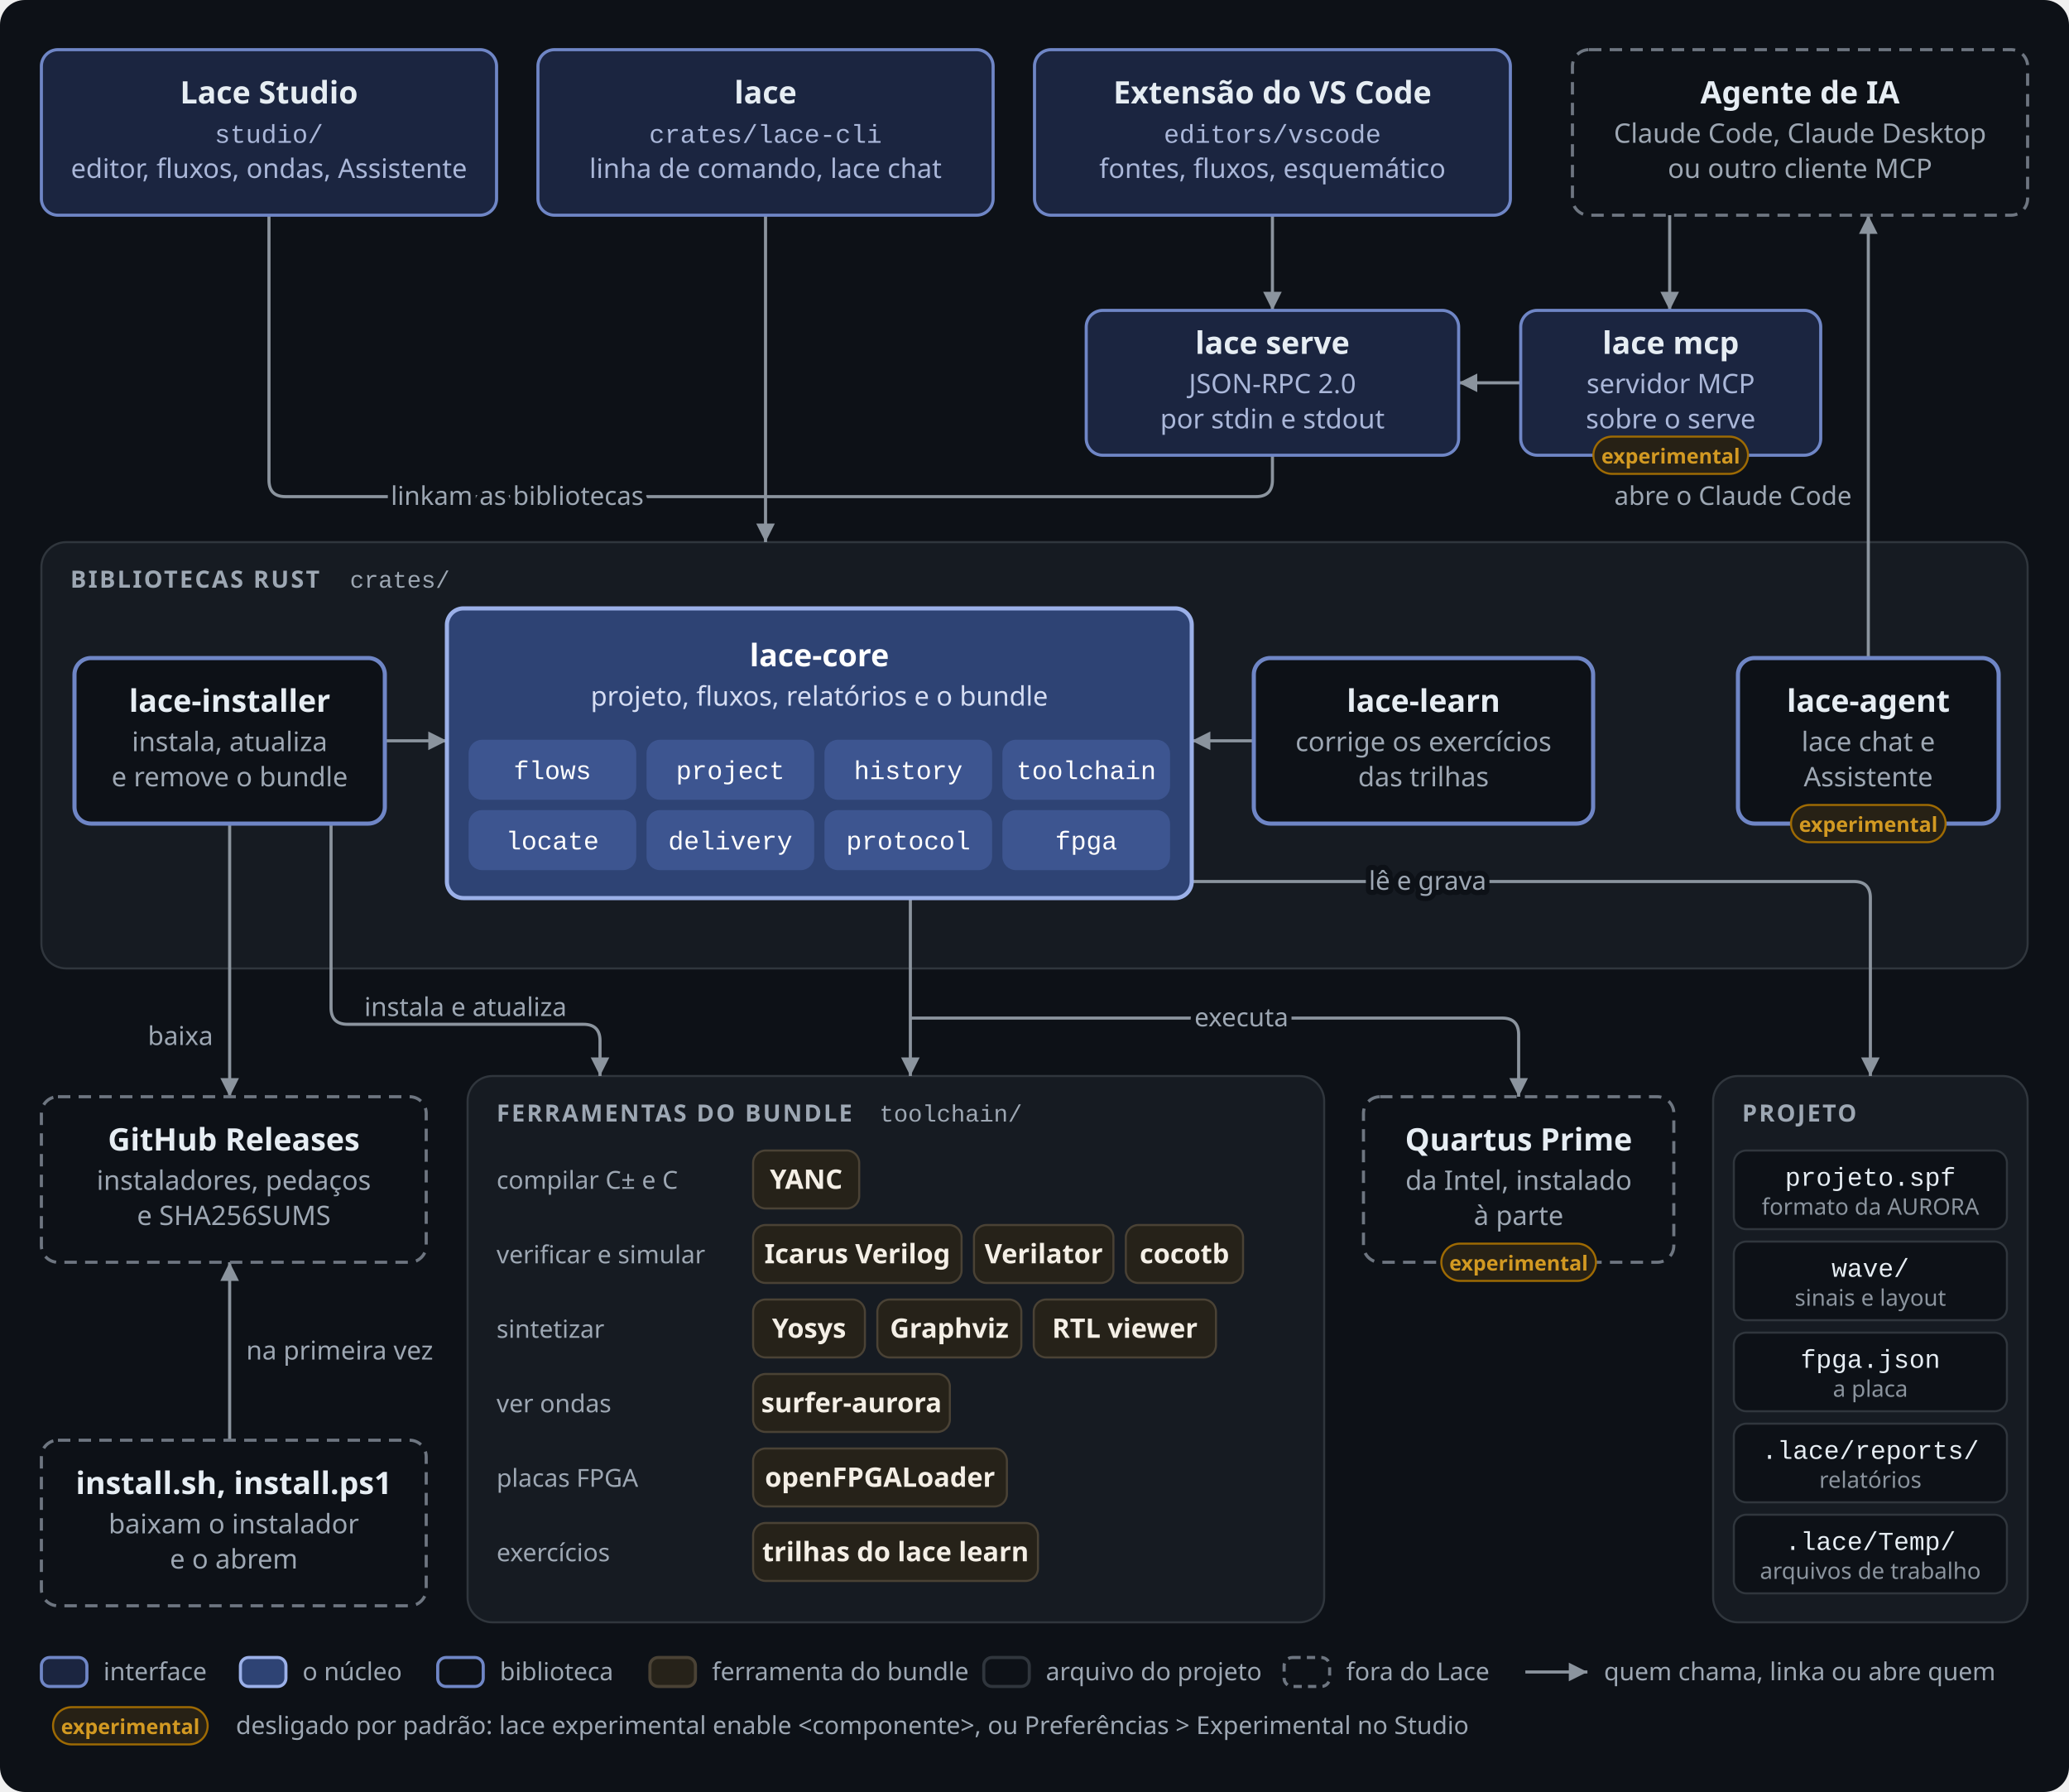
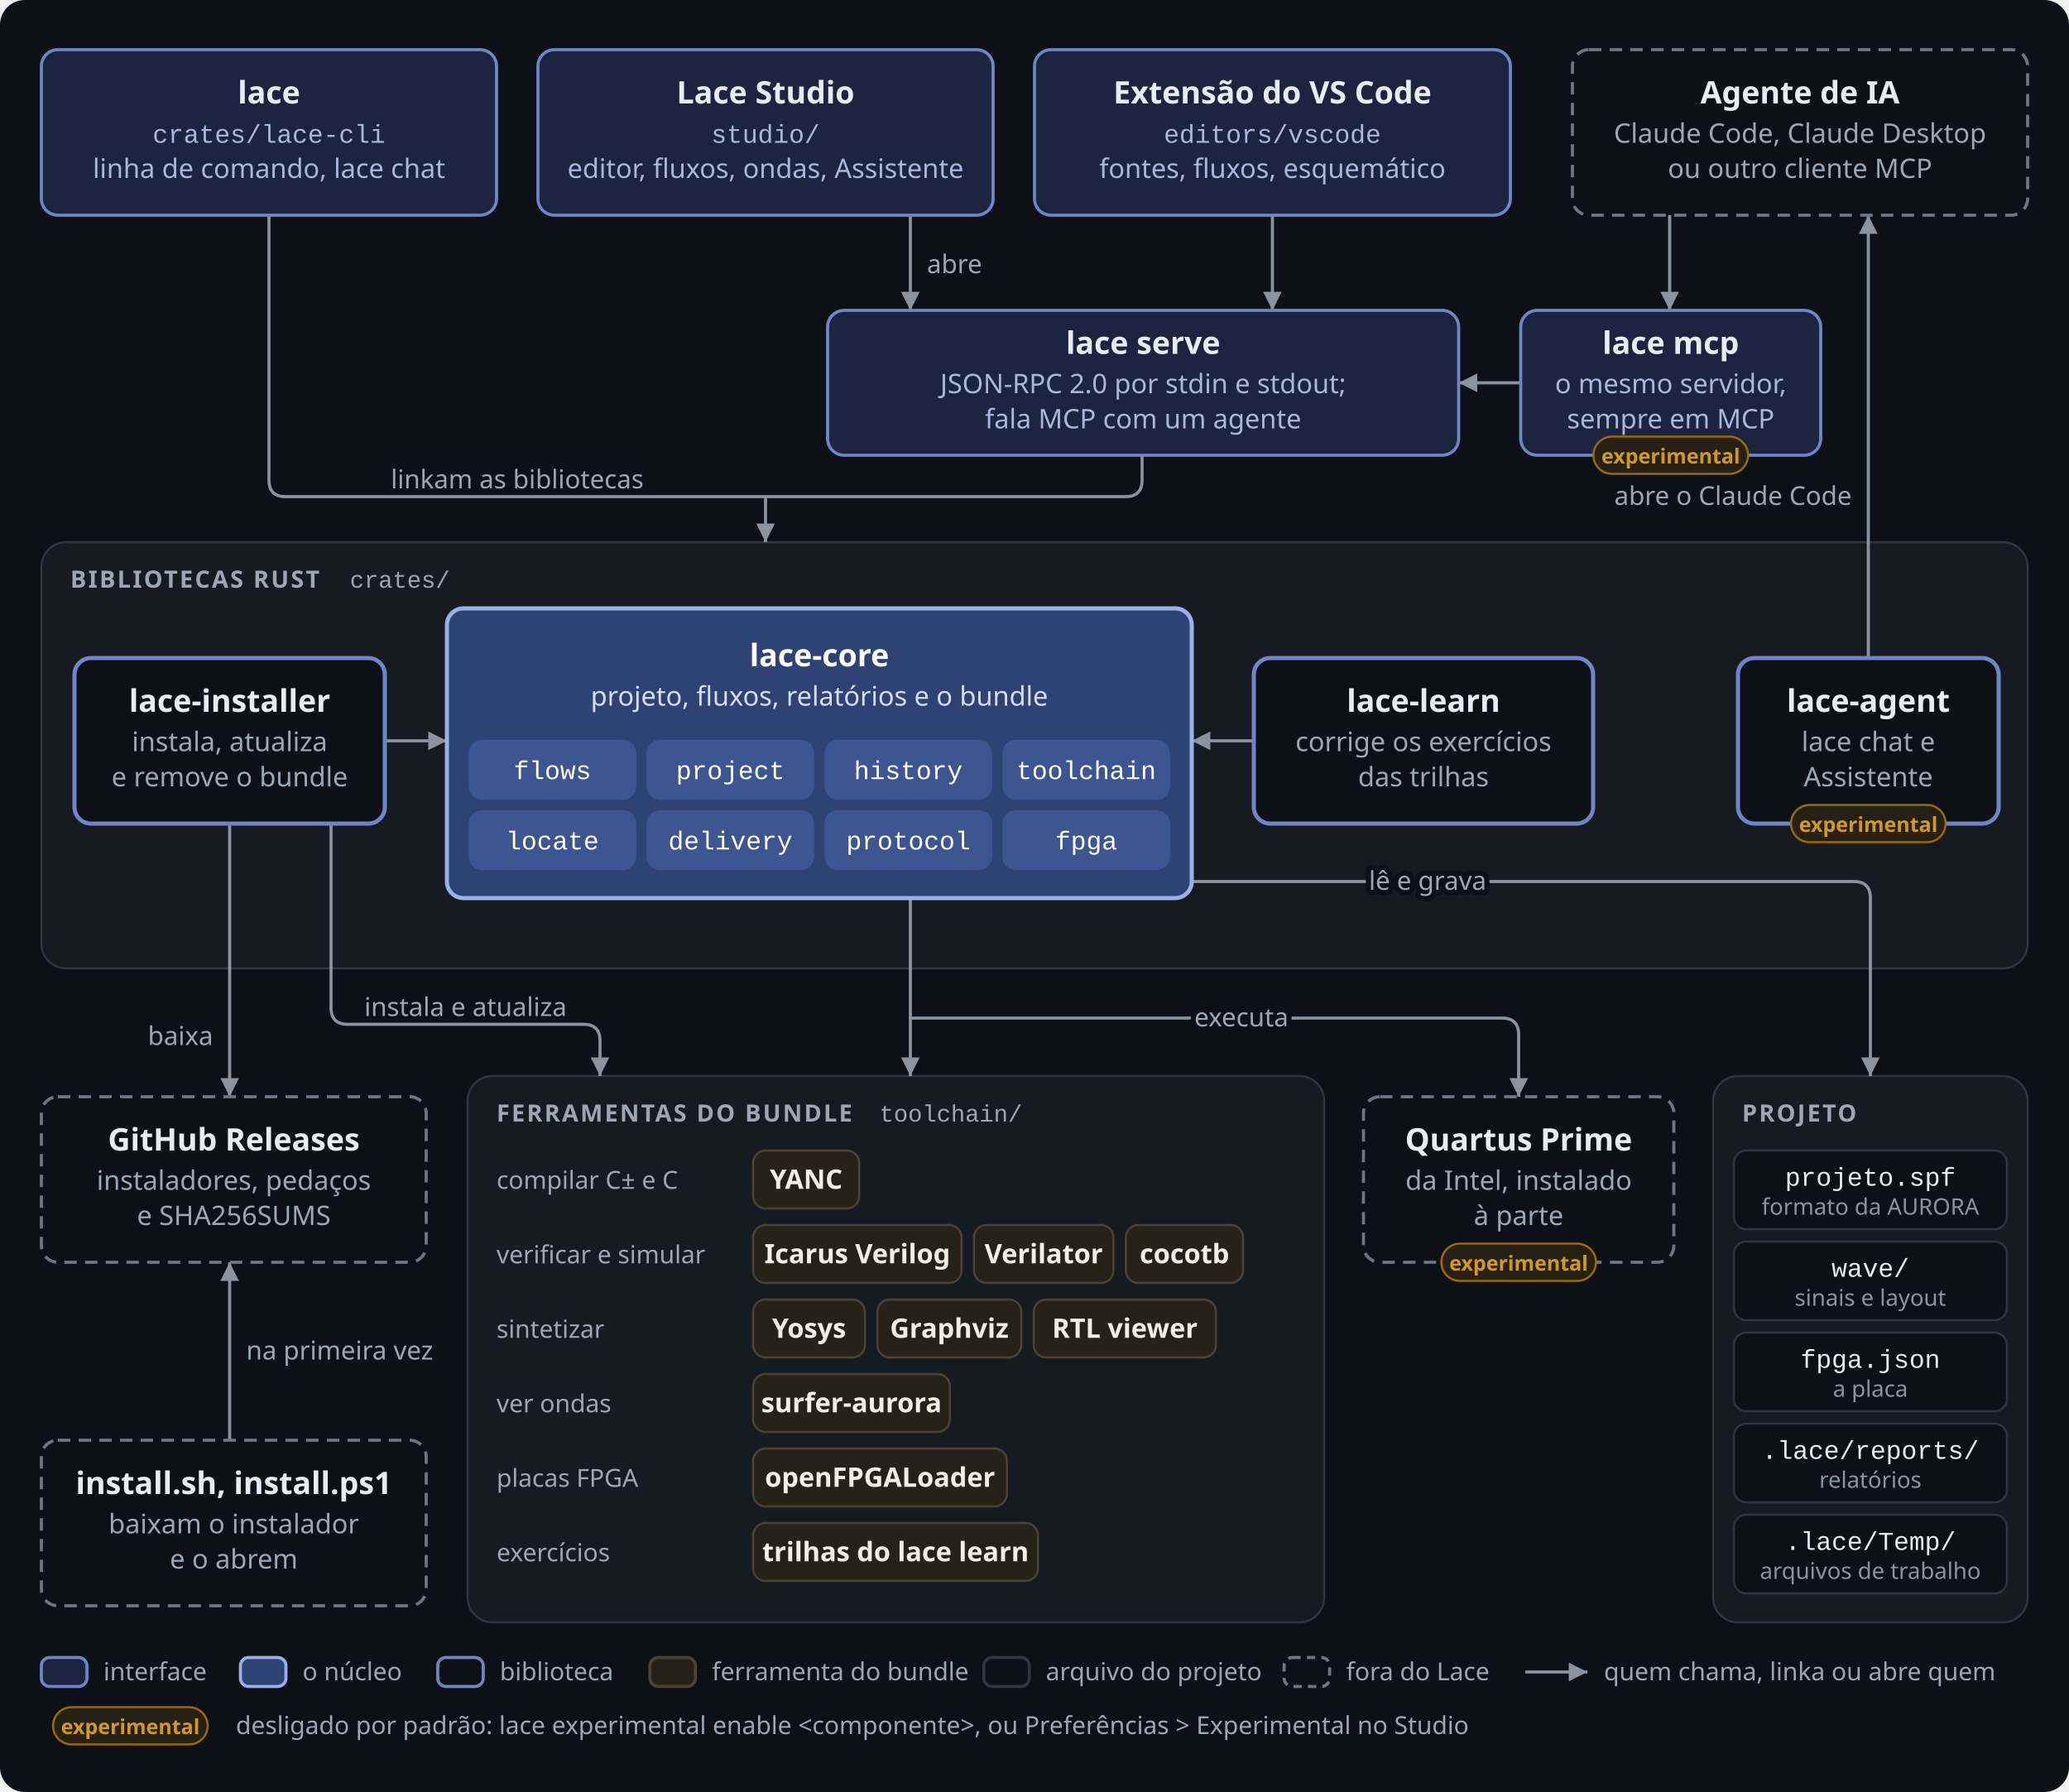
<svg xmlns="http://www.w3.org/2000/svg" width="1000" height="866" viewBox="0 0 1000 866" role="img" aria-labelledby="titulo descricao">
  <defs>
    <marker id="seta" viewBox="0 0 10 10" refX="10" refY="5" markerWidth="9" markerHeight="9" markerUnits="userSpaceOnUse" orient="auto">
      <path d="M0,0 L10,5 L0,10 z" fill="#8b949e" />
    </marker>
  </defs>
  <rect width="1000" height="866" rx="12" fill="#0d1117" />
  <rect x="20" y="262" width="960" height="206" rx="12" fill="#161b22" stroke="#30363d" />
  <text x="34" y="284" font-size="11.5" font-family="'Segoe UI', -apple-system, BlinkMacSystemFont, 'Noto Sans', Helvetica, Arial, sans-serif" fill="#9da7b3" text-anchor="start" font-weight="700" letter-spacing="0.08em">BIBLIOTECAS RUST</text>
  <text x="169.112" y="284" font-size="11.5" font-family="'Cascadia Mono', SFMono-Regular, Consolas, 'Liberation Mono', Menlo, monospace" fill="#9da7b3" text-anchor="start">crates/</text>
  <rect x="226" y="520" width="414" height="264" rx="12" fill="#161b22" stroke="#30363d" />
  <text x="240" y="542" font-size="11.5" font-family="'Segoe UI', -apple-system, BlinkMacSystemFont, 'Noto Sans', Helvetica, Arial, sans-serif" fill="#9da7b3" text-anchor="start" font-weight="700" letter-spacing="0.08em">FERRAMENTAS DO BUNDLE</text>
  <text x="425.059" y="542" font-size="11.5" font-family="'Cascadia Mono', SFMono-Regular, Consolas, 'Liberation Mono', Menlo, monospace" fill="#9da7b3" text-anchor="start">toolchain/</text>
  <rect x="828" y="520" width="152" height="264" rx="12" fill="#161b22" stroke="#30363d" />
  <text x="842" y="542" font-size="11.5" font-family="'Segoe UI', -apple-system, BlinkMacSystemFont, 'Noto Sans', Helvetica, Arial, sans-serif" fill="#9da7b3" text-anchor="start" font-weight="700" letter-spacing="0.08em">PROJETO</text>
+   <path d="M440,104 L440,150" fill="none" stroke="#8b949e" stroke-width="1.5" stroke-linejoin="round" marker-end="url(#seta)" />
  <path d="M615,104 L615,150" fill="none" stroke="#8b949e" stroke-width="1.5" stroke-linejoin="round" marker-end="url(#seta)" />
  <path d="M807,104 L807,150" fill="none" stroke="#8b949e" stroke-width="1.5" stroke-linejoin="round" marker-end="url(#seta)" />
  <path d="M735,185 L705,185" fill="none" stroke="#8b949e" stroke-width="1.5" stroke-linejoin="round" marker-end="url(#seta)" />
  <path d="M130,104 L130,232 Q130,240 138,240 L370,240" fill="none" stroke="#8b949e" stroke-width="1.5" stroke-linejoin="round" />
-   <path d="M615,220 L615,232 Q615,240 607,240 L370,240" fill="none" stroke="#8b949e" stroke-width="1.5" stroke-linejoin="round" />
-   <path d="M370,104 L370,262" fill="none" stroke="#8b949e" stroke-width="1.5" stroke-linejoin="round" marker-end="url(#seta)" />
+   <path d="M552,220 L552,232 Q552,240 544,240 L370,240" fill="none" stroke="#8b949e" stroke-width="1.5" stroke-linejoin="round" />
+   <path d="M370,240 L370,262" fill="none" stroke="#8b949e" stroke-width="1.5" stroke-linejoin="round" marker-end="url(#seta)" />
  <path d="M186,358 L216,358" fill="none" stroke="#8b949e" stroke-width="1.5" stroke-linejoin="round" marker-end="url(#seta)" />
  <path d="M606,358 L576,358" fill="none" stroke="#8b949e" stroke-width="1.5" stroke-linejoin="round" marker-end="url(#seta)" />
  <path d="M903,318 L903,104" fill="none" stroke="#8b949e" stroke-width="1.5" stroke-linejoin="round" marker-end="url(#seta)" />
  <path d="M111,398 L111,530" fill="none" stroke="#8b949e" stroke-width="1.5" stroke-linejoin="round" marker-end="url(#seta)" />
  <path d="M111,696 L111,610" fill="none" stroke="#8b949e" stroke-width="1.5" stroke-linejoin="round" marker-end="url(#seta)" />
  <path d="M160,398 L160,487 Q160,495 168,495 L282,495 Q290,495 290,503 L290,520" fill="none" stroke="#8b949e" stroke-width="1.5" stroke-linejoin="round" marker-end="url(#seta)" />
  <path d="M440,434 L440,520" fill="none" stroke="#8b949e" stroke-width="1.5" stroke-linejoin="round" marker-end="url(#seta)" />
  <path d="M440,492 L726,492 Q734,492 734,500 L734,530" fill="none" stroke="#8b949e" stroke-width="1.5" stroke-linejoin="round" marker-end="url(#seta)" />
  <path d="M576,426 L896,426 Q904,426 904,434 L904,520" fill="none" stroke="#8b949e" stroke-width="1.5" stroke-linejoin="round" marker-end="url(#seta)" />
  <path d="M737.24,808 L767.24,808" fill="none" stroke="#8b949e" stroke-width="1.5" stroke-linejoin="round" marker-end="url(#seta)" />
  <rect x="20" y="24" width="220" height="80" rx="8" fill="#1b2540" stroke="#6f86c6" stroke-width="1.5" />
-   <text x="130" y="50" font-size="15" font-family="'Segoe UI', -apple-system, BlinkMacSystemFont, 'Noto Sans', Helvetica, Arial, sans-serif" fill="#e6edf3" text-anchor="middle" font-weight="600">Lace Studio</text>
-   <text x="130" y="69" font-size="12.5" font-family="'Cascadia Mono', SFMono-Regular, Consolas, 'Liberation Mono', Menlo, monospace" fill="#aab7d9" text-anchor="middle">studio/</text>
-   <text x="130" y="86" font-size="13" font-family="'Segoe UI', -apple-system, BlinkMacSystemFont, 'Noto Sans', Helvetica, Arial, sans-serif" fill="#aab7d9" text-anchor="middle">editor, fluxos, ondas, Assistente</text>
+   <text x="130" y="50" font-size="15" font-family="'Segoe UI', -apple-system, BlinkMacSystemFont, 'Noto Sans', Helvetica, Arial, sans-serif" fill="#e6edf3" text-anchor="middle" font-weight="600">lace</text>
+   <text x="130" y="69" font-size="12.5" font-family="'Cascadia Mono', SFMono-Regular, Consolas, 'Liberation Mono', Menlo, monospace" fill="#aab7d9" text-anchor="middle">crates/lace-cli</text>
+   <text x="130" y="86" font-size="13" font-family="'Segoe UI', -apple-system, BlinkMacSystemFont, 'Noto Sans', Helvetica, Arial, sans-serif" fill="#aab7d9" text-anchor="middle">linha de comando, lace chat</text>
  <rect x="260" y="24" width="220" height="80" rx="8" fill="#1b2540" stroke="#6f86c6" stroke-width="1.5" />
-   <text x="370" y="50" font-size="15" font-family="'Segoe UI', -apple-system, BlinkMacSystemFont, 'Noto Sans', Helvetica, Arial, sans-serif" fill="#e6edf3" text-anchor="middle" font-weight="600">lace</text>
-   <text x="370" y="69" font-size="12.5" font-family="'Cascadia Mono', SFMono-Regular, Consolas, 'Liberation Mono', Menlo, monospace" fill="#aab7d9" text-anchor="middle">crates/lace-cli</text>
-   <text x="370" y="86" font-size="13" font-family="'Segoe UI', -apple-system, BlinkMacSystemFont, 'Noto Sans', Helvetica, Arial, sans-serif" fill="#aab7d9" text-anchor="middle">linha de comando, lace chat</text>
+   <text x="370" y="50" font-size="15" font-family="'Segoe UI', -apple-system, BlinkMacSystemFont, 'Noto Sans', Helvetica, Arial, sans-serif" fill="#e6edf3" text-anchor="middle" font-weight="600">Lace Studio</text>
+   <text x="370" y="69" font-size="12.5" font-family="'Cascadia Mono', SFMono-Regular, Consolas, 'Liberation Mono', Menlo, monospace" fill="#aab7d9" text-anchor="middle">studio/</text>
+   <text x="370" y="86" font-size="13" font-family="'Segoe UI', -apple-system, BlinkMacSystemFont, 'Noto Sans', Helvetica, Arial, sans-serif" fill="#aab7d9" text-anchor="middle">editor, fluxos, ondas, Assistente</text>
  <rect x="500" y="24" width="230" height="80" rx="8" fill="#1b2540" stroke="#6f86c6" stroke-width="1.5" />
  <text x="615" y="50" font-size="15" font-family="'Segoe UI', -apple-system, BlinkMacSystemFont, 'Noto Sans', Helvetica, Arial, sans-serif" fill="#e6edf3" text-anchor="middle" font-weight="600">Extensão do VS Code</text>
  <text x="615" y="69" font-size="12.5" font-family="'Cascadia Mono', SFMono-Regular, Consolas, 'Liberation Mono', Menlo, monospace" fill="#aab7d9" text-anchor="middle">editors/vscode</text>
  <text x="615" y="86" font-size="13" font-family="'Segoe UI', -apple-system, BlinkMacSystemFont, 'Noto Sans', Helvetica, Arial, sans-serif" fill="#aab7d9" text-anchor="middle">fontes, fluxos, esquemático</text>
  <rect x="760" y="24" width="220" height="80" rx="8" fill="#0d1117" stroke="#6e7681" stroke-width="1.5" stroke-dasharray="6 4" />
  <text x="870" y="50" font-size="15" font-family="'Segoe UI', -apple-system, BlinkMacSystemFont, 'Noto Sans', Helvetica, Arial, sans-serif" fill="#e6edf3" text-anchor="middle" font-weight="600">Agente de IA</text>
  <text x="870" y="69" font-size="13" font-family="'Segoe UI', -apple-system, BlinkMacSystemFont, 'Noto Sans', Helvetica, Arial, sans-serif" fill="#9da7b3" text-anchor="middle">Claude Code, Claude Desktop</text>
  <text x="870" y="86" font-size="13" font-family="'Segoe UI', -apple-system, BlinkMacSystemFont, 'Noto Sans', Helvetica, Arial, sans-serif" fill="#9da7b3" text-anchor="middle">ou outro cliente MCP</text>
-   <rect x="525" y="150" width="180" height="70" rx="8" fill="#1b2540" stroke="#6f86c6" stroke-width="1.5" />
-   <text x="615" y="171" font-size="15" font-family="'Segoe UI', -apple-system, BlinkMacSystemFont, 'Noto Sans', Helvetica, Arial, sans-serif" fill="#e6edf3" text-anchor="middle" font-weight="600">lace serve</text>
-   <text x="615" y="190" font-size="13" font-family="'Segoe UI', -apple-system, BlinkMacSystemFont, 'Noto Sans', Helvetica, Arial, sans-serif" fill="#aab7d9" text-anchor="middle">JSON-RPC 2.0</text>
-   <text x="615" y="207" font-size="13" font-family="'Segoe UI', -apple-system, BlinkMacSystemFont, 'Noto Sans', Helvetica, Arial, sans-serif" fill="#aab7d9" text-anchor="middle">por stdin e stdout</text>
+   <rect x="400" y="150" width="305" height="70" rx="8" fill="#1b2540" stroke="#6f86c6" stroke-width="1.5" />
+   <text x="552.5" y="171" font-size="15" font-family="'Segoe UI', -apple-system, BlinkMacSystemFont, 'Noto Sans', Helvetica, Arial, sans-serif" fill="#e6edf3" text-anchor="middle" font-weight="600">lace serve</text>
+   <text x="552.5" y="190" font-size="13" font-family="'Segoe UI', -apple-system, BlinkMacSystemFont, 'Noto Sans', Helvetica, Arial, sans-serif" fill="#aab7d9" text-anchor="middle">JSON-RPC 2.0 por stdin e stdout;</text>
+   <text x="552.5" y="207" font-size="13" font-family="'Segoe UI', -apple-system, BlinkMacSystemFont, 'Noto Sans', Helvetica, Arial, sans-serif" fill="#aab7d9" text-anchor="middle">fala MCP com um agente</text>
  <rect x="735" y="150" width="145" height="70" rx="8" fill="#1b2540" stroke="#6f86c6" stroke-width="1.5" />
  <text x="807.5" y="171" font-size="15" font-family="'Segoe UI', -apple-system, BlinkMacSystemFont, 'Noto Sans', Helvetica, Arial, sans-serif" fill="#e6edf3" text-anchor="middle" font-weight="600">lace mcp</text>
-   <text x="807.5" y="190" font-size="13" font-family="'Segoe UI', -apple-system, BlinkMacSystemFont, 'Noto Sans', Helvetica, Arial, sans-serif" fill="#aab7d9" text-anchor="middle">servidor MCP</text>
-   <text x="807.5" y="207" font-size="13" font-family="'Segoe UI', -apple-system, BlinkMacSystemFont, 'Noto Sans', Helvetica, Arial, sans-serif" fill="#aab7d9" text-anchor="middle">sobre o serve</text>
+   <text x="807.5" y="190" font-size="13" font-family="'Segoe UI', -apple-system, BlinkMacSystemFont, 'Noto Sans', Helvetica, Arial, sans-serif" fill="#aab7d9" text-anchor="middle">o mesmo servidor,</text>
+   <text x="807.5" y="207" font-size="13" font-family="'Segoe UI', -apple-system, BlinkMacSystemFont, 'Noto Sans', Helvetica, Arial, sans-serif" fill="#aab7d9" text-anchor="middle">sempre em MCP</text>
  <rect x="770.131" y="211" width="74.738" height="18" rx="9" fill="#272115" stroke="#9e6a03" />
  <text x="807.5" y="224" font-size="10" font-family="'Segoe UI', -apple-system, BlinkMacSystemFont, 'Noto Sans', Helvetica, Arial, sans-serif" fill="#d29922" text-anchor="middle" font-weight="600">experimental</text>
  <rect x="36" y="318" width="150" height="80" rx="8" fill="#0d1117" stroke="#6f86c6" stroke-width="2" />
  <text x="111" y="344" font-size="15" font-family="'Segoe UI', -apple-system, BlinkMacSystemFont, 'Noto Sans', Helvetica, Arial, sans-serif" fill="#e6edf3" text-anchor="middle" font-weight="600">lace-installer</text>
  <text x="111" y="363" font-size="13" font-family="'Segoe UI', -apple-system, BlinkMacSystemFont, 'Noto Sans', Helvetica, Arial, sans-serif" fill="#9da7b3" text-anchor="middle">instala, atualiza</text>
  <text x="111" y="380" font-size="13" font-family="'Segoe UI', -apple-system, BlinkMacSystemFont, 'Noto Sans', Helvetica, Arial, sans-serif" fill="#9da7b3" text-anchor="middle">e remove o bundle</text>
  <rect x="216" y="294" width="360" height="140" rx="8" fill="#2e4374" stroke="#9bb0e8" stroke-width="2" />
  <text x="396" y="322" font-size="15" font-family="'Segoe UI', -apple-system, BlinkMacSystemFont, 'Noto Sans', Helvetica, Arial, sans-serif" fill="#ffffff" text-anchor="middle" font-weight="600">lace-core</text>
  <text x="396" y="341" font-size="13" font-family="'Segoe UI', -apple-system, BlinkMacSystemFont, 'Noto Sans', Helvetica, Arial, sans-serif" fill="#d5ddf3" text-anchor="middle">projeto, fluxos, relatórios e o bundle</text>
  <rect x="227" y="358" width="80" height="28" rx="6" fill="#3d5590" stroke="#3d5590" />
  <text x="267" y="376.5" font-size="12.5" font-family="'Cascadia Mono', SFMono-Regular, Consolas, 'Liberation Mono', Menlo, monospace" fill="#ffffff" text-anchor="middle">flows</text>
  <rect x="313" y="358" width="80" height="28" rx="6" fill="#3d5590" stroke="#3d5590" />
  <text x="353" y="376.5" font-size="12.5" font-family="'Cascadia Mono', SFMono-Regular, Consolas, 'Liberation Mono', Menlo, monospace" fill="#ffffff" text-anchor="middle">project</text>
  <rect x="399" y="358" width="80" height="28" rx="6" fill="#3d5590" stroke="#3d5590" />
  <text x="439" y="376.5" font-size="12.5" font-family="'Cascadia Mono', SFMono-Regular, Consolas, 'Liberation Mono', Menlo, monospace" fill="#ffffff" text-anchor="middle">history</text>
  <rect x="485" y="358" width="80" height="28" rx="6" fill="#3d5590" stroke="#3d5590" />
  <text x="525" y="376.5" font-size="12.5" font-family="'Cascadia Mono', SFMono-Regular, Consolas, 'Liberation Mono', Menlo, monospace" fill="#ffffff" text-anchor="middle">toolchain</text>
  <rect x="227" y="392" width="80" height="28" rx="6" fill="#3d5590" stroke="#3d5590" />
  <text x="267" y="410.5" font-size="12.5" font-family="'Cascadia Mono', SFMono-Regular, Consolas, 'Liberation Mono', Menlo, monospace" fill="#ffffff" text-anchor="middle">locate</text>
  <rect x="313" y="392" width="80" height="28" rx="6" fill="#3d5590" stroke="#3d5590" />
  <text x="353" y="410.5" font-size="12.5" font-family="'Cascadia Mono', SFMono-Regular, Consolas, 'Liberation Mono', Menlo, monospace" fill="#ffffff" text-anchor="middle">delivery</text>
  <rect x="399" y="392" width="80" height="28" rx="6" fill="#3d5590" stroke="#3d5590" />
  <text x="439" y="410.5" font-size="12.5" font-family="'Cascadia Mono', SFMono-Regular, Consolas, 'Liberation Mono', Menlo, monospace" fill="#ffffff" text-anchor="middle">protocol</text>
  <rect x="485" y="392" width="80" height="28" rx="6" fill="#3d5590" stroke="#3d5590" />
  <text x="525" y="410.5" font-size="12.5" font-family="'Cascadia Mono', SFMono-Regular, Consolas, 'Liberation Mono', Menlo, monospace" fill="#ffffff" text-anchor="middle">fpga</text>
  <rect x="606" y="318" width="164" height="80" rx="8" fill="#0d1117" stroke="#6f86c6" stroke-width="2" />
  <text x="688" y="344" font-size="15" font-family="'Segoe UI', -apple-system, BlinkMacSystemFont, 'Noto Sans', Helvetica, Arial, sans-serif" fill="#e6edf3" text-anchor="middle" font-weight="600">lace-learn</text>
  <text x="688" y="363" font-size="13" font-family="'Segoe UI', -apple-system, BlinkMacSystemFont, 'Noto Sans', Helvetica, Arial, sans-serif" fill="#9da7b3" text-anchor="middle">corrige os exercícios</text>
  <text x="688" y="380" font-size="13" font-family="'Segoe UI', -apple-system, BlinkMacSystemFont, 'Noto Sans', Helvetica, Arial, sans-serif" fill="#9da7b3" text-anchor="middle">das trilhas</text>
  <rect x="840" y="318" width="126" height="80" rx="8" fill="#0d1117" stroke="#6f86c6" stroke-width="2" />
  <text x="903" y="344" font-size="15" font-family="'Segoe UI', -apple-system, BlinkMacSystemFont, 'Noto Sans', Helvetica, Arial, sans-serif" fill="#e6edf3" text-anchor="middle" font-weight="600">lace-agent</text>
  <text x="903" y="363" font-size="13" font-family="'Segoe UI', -apple-system, BlinkMacSystemFont, 'Noto Sans', Helvetica, Arial, sans-serif" fill="#9da7b3" text-anchor="middle">lace chat e</text>
  <text x="903" y="380" font-size="13" font-family="'Segoe UI', -apple-system, BlinkMacSystemFont, 'Noto Sans', Helvetica, Arial, sans-serif" fill="#9da7b3" text-anchor="middle">Assistente</text>
  <rect x="865.631" y="389" width="74.738" height="18" rx="9" fill="#272115" stroke="#9e6a03" />
  <text x="903" y="402" font-size="10" font-family="'Segoe UI', -apple-system, BlinkMacSystemFont, 'Noto Sans', Helvetica, Arial, sans-serif" fill="#d29922" text-anchor="middle" font-weight="600">experimental</text>
  <rect x="20" y="530" width="186" height="80" rx="8" fill="#0d1117" stroke="#6e7681" stroke-width="1.5" stroke-dasharray="6 4" />
  <text x="113" y="556" font-size="15" font-family="'Segoe UI', -apple-system, BlinkMacSystemFont, 'Noto Sans', Helvetica, Arial, sans-serif" fill="#e6edf3" text-anchor="middle" font-weight="600">GitHub Releases</text>
  <text x="113" y="575" font-size="13" font-family="'Segoe UI', -apple-system, BlinkMacSystemFont, 'Noto Sans', Helvetica, Arial, sans-serif" fill="#9da7b3" text-anchor="middle">instaladores, pedaços</text>
  <text x="113" y="592" font-size="13" font-family="'Segoe UI', -apple-system, BlinkMacSystemFont, 'Noto Sans', Helvetica, Arial, sans-serif" fill="#9da7b3" text-anchor="middle">e SHA256SUMS</text>
  <rect x="20" y="696" width="186" height="80" rx="8" fill="#0d1117" stroke="#6e7681" stroke-width="1.5" stroke-dasharray="6 4" />
  <text x="113" y="722" font-size="15" font-family="'Segoe UI', -apple-system, BlinkMacSystemFont, 'Noto Sans', Helvetica, Arial, sans-serif" fill="#e6edf3" text-anchor="middle" font-weight="600">install.sh, install.ps1</text>
  <text x="113" y="741" font-size="13" font-family="'Segoe UI', -apple-system, BlinkMacSystemFont, 'Noto Sans', Helvetica, Arial, sans-serif" fill="#9da7b3" text-anchor="middle">baixam o instalador</text>
  <text x="113" y="758" font-size="13" font-family="'Segoe UI', -apple-system, BlinkMacSystemFont, 'Noto Sans', Helvetica, Arial, sans-serif" fill="#9da7b3" text-anchor="middle">e o abrem</text>
  <text x="240" y="574.5" font-size="12" font-family="'Segoe UI', -apple-system, BlinkMacSystemFont, 'Noto Sans', Helvetica, Arial, sans-serif" fill="#9da7b3" text-anchor="start">compilar C± e C</text>
  <rect x="364" y="556" width="51.277" height="28" rx="6" fill="#262219" stroke="#4a4235" />
  <text x="389.638" y="574.5" font-size="13" font-family="'Segoe UI', -apple-system, BlinkMacSystemFont, 'Noto Sans', Helvetica, Arial, sans-serif" fill="#f4efe6" text-anchor="middle" font-weight="600">YANC</text>
  <text x="240" y="610.5" font-size="12" font-family="'Segoe UI', -apple-system, BlinkMacSystemFont, 'Noto Sans', Helvetica, Arial, sans-serif" fill="#9da7b3" text-anchor="start">verificar e simular</text>
  <rect x="364" y="592" width="100.747" height="28" rx="6" fill="#262219" stroke="#4a4235" />
  <text x="414.374" y="610.5" font-size="13" font-family="'Segoe UI', -apple-system, BlinkMacSystemFont, 'Noto Sans', Helvetica, Arial, sans-serif" fill="#f4efe6" text-anchor="middle" font-weight="600">Icarus Verilog</text>
  <rect x="470.747" y="592" width="67.399" height="28" rx="6" fill="#262219" stroke="#4a4235" />
  <text x="504.447" y="610.5" font-size="13" font-family="'Segoe UI', -apple-system, BlinkMacSystemFont, 'Noto Sans', Helvetica, Arial, sans-serif" fill="#f4efe6" text-anchor="middle" font-weight="600">Verilator</text>
  <rect x="544.146" y="592" width="56.651" height="28" rx="6" fill="#262219" stroke="#4a4235" />
  <text x="572.472" y="610.5" font-size="13" font-family="'Segoe UI', -apple-system, BlinkMacSystemFont, 'Noto Sans', Helvetica, Arial, sans-serif" fill="#f4efe6" text-anchor="middle" font-weight="600">cocotb</text>
  <text x="240" y="646.5" font-size="12" font-family="'Segoe UI', -apple-system, BlinkMacSystemFont, 'Noto Sans', Helvetica, Arial, sans-serif" fill="#9da7b3" text-anchor="start">sintetizar</text>
  <rect x="364" y="628" width="54.033" height="28" rx="6" fill="#262219" stroke="#4a4235" />
  <text x="391.016" y="646.5" font-size="13" font-family="'Segoe UI', -apple-system, BlinkMacSystemFont, 'Noto Sans', Helvetica, Arial, sans-serif" fill="#f4efe6" text-anchor="middle" font-weight="600">Yosys</text>
  <rect x="424.033" y="628" width="69.604" height="28" rx="6" fill="#262219" stroke="#4a4235" />
  <text x="458.835" y="646.5" font-size="13" font-family="'Segoe UI', -apple-system, BlinkMacSystemFont, 'Noto Sans', Helvetica, Arial, sans-serif" fill="#f4efe6" text-anchor="middle" font-weight="600">Graphviz</text>
  <rect x="499.637" y="628" width="88.069" height="28" rx="6" fill="#262219" stroke="#4a4235" />
  <text x="543.672" y="646.5" font-size="13" font-family="'Segoe UI', -apple-system, BlinkMacSystemFont, 'Noto Sans', Helvetica, Arial, sans-serif" fill="#f4efe6" text-anchor="middle" font-weight="600">RTL viewer</text>
  <text x="240" y="682.5" font-size="12" font-family="'Segoe UI', -apple-system, BlinkMacSystemFont, 'Noto Sans', Helvetica, Arial, sans-serif" fill="#9da7b3" text-anchor="start">ver ondas</text>
  <rect x="364" y="664" width="95.097" height="28" rx="6" fill="#262219" stroke="#4a4235" />
  <text x="411.549" y="682.5" font-size="13" font-family="'Segoe UI', -apple-system, BlinkMacSystemFont, 'Noto Sans', Helvetica, Arial, sans-serif" fill="#f4efe6" text-anchor="middle" font-weight="600">surfer-aurora</text>
  <text x="240" y="718.5" font-size="12" font-family="'Segoe UI', -apple-system, BlinkMacSystemFont, 'Noto Sans', Helvetica, Arial, sans-serif" fill="#9da7b3" text-anchor="start">placas FPGA</text>
  <rect x="364" y="700" width="122.657" height="28" rx="6" fill="#262219" stroke="#4a4235" />
  <text x="425.329" y="718.5" font-size="13" font-family="'Segoe UI', -apple-system, BlinkMacSystemFont, 'Noto Sans', Helvetica, Arial, sans-serif" fill="#f4efe6" text-anchor="middle" font-weight="600">openFPGALoader</text>
  <text x="240" y="754.5" font-size="12" font-family="'Segoe UI', -apple-system, BlinkMacSystemFont, 'Noto Sans', Helvetica, Arial, sans-serif" fill="#9da7b3" text-anchor="start">exercícios</text>
  <rect x="364" y="736" width="137.677" height="28" rx="6" fill="#262219" stroke="#4a4235" />
  <text x="432.839" y="754.5" font-size="13" font-family="'Segoe UI', -apple-system, BlinkMacSystemFont, 'Noto Sans', Helvetica, Arial, sans-serif" fill="#f4efe6" text-anchor="middle" font-weight="600">trilhas do lace learn</text>
  <rect x="659" y="530" width="150" height="80" rx="8" fill="#0d1117" stroke="#6e7681" stroke-width="1.5" stroke-dasharray="6 4" />
  <text x="734" y="556" font-size="15" font-family="'Segoe UI', -apple-system, BlinkMacSystemFont, 'Noto Sans', Helvetica, Arial, sans-serif" fill="#e6edf3" text-anchor="middle" font-weight="600">Quartus Prime</text>
  <text x="734" y="575" font-size="13" font-family="'Segoe UI', -apple-system, BlinkMacSystemFont, 'Noto Sans', Helvetica, Arial, sans-serif" fill="#9da7b3" text-anchor="middle">da Intel, instalado</text>
  <text x="734" y="592" font-size="13" font-family="'Segoe UI', -apple-system, BlinkMacSystemFont, 'Noto Sans', Helvetica, Arial, sans-serif" fill="#9da7b3" text-anchor="middle">à parte</text>
  <rect x="696.631" y="601" width="74.738" height="18" rx="9" fill="#272115" stroke="#9e6a03" />
  <text x="734" y="614" font-size="10" font-family="'Segoe UI', -apple-system, BlinkMacSystemFont, 'Noto Sans', Helvetica, Arial, sans-serif" fill="#d29922" text-anchor="middle" font-weight="600">experimental</text>
  <rect x="838" y="556" width="132" height="38" rx="6" fill="#0d1117" stroke="#30363d" />
  <text x="904" y="573" font-size="12.5" font-family="'Cascadia Mono', SFMono-Regular, Consolas, 'Liberation Mono', Menlo, monospace" fill="#e6edf3" text-anchor="middle">projeto.spf</text>
  <text x="904" y="587" font-size="11" font-family="'Segoe UI', -apple-system, BlinkMacSystemFont, 'Noto Sans', Helvetica, Arial, sans-serif" fill="#8b949e" text-anchor="middle">formato da AURORA</text>
  <rect x="838" y="600" width="132" height="38" rx="6" fill="#0d1117" stroke="#30363d" />
  <text x="904" y="617" font-size="12.5" font-family="'Cascadia Mono', SFMono-Regular, Consolas, 'Liberation Mono', Menlo, monospace" fill="#e6edf3" text-anchor="middle">wave/</text>
  <text x="904" y="631" font-size="11" font-family="'Segoe UI', -apple-system, BlinkMacSystemFont, 'Noto Sans', Helvetica, Arial, sans-serif" fill="#8b949e" text-anchor="middle">sinais e layout</text>
  <rect x="838" y="644" width="132" height="38" rx="6" fill="#0d1117" stroke="#30363d" />
  <text x="904" y="661" font-size="12.5" font-family="'Cascadia Mono', SFMono-Regular, Consolas, 'Liberation Mono', Menlo, monospace" fill="#e6edf3" text-anchor="middle">fpga.json</text>
  <text x="904" y="675" font-size="11" font-family="'Segoe UI', -apple-system, BlinkMacSystemFont, 'Noto Sans', Helvetica, Arial, sans-serif" fill="#8b949e" text-anchor="middle">a placa</text>
  <rect x="838" y="688" width="132" height="38" rx="6" fill="#0d1117" stroke="#30363d" />
  <text x="904" y="705" font-size="12.5" font-family="'Cascadia Mono', SFMono-Regular, Consolas, 'Liberation Mono', Menlo, monospace" fill="#e6edf3" text-anchor="middle">.lace/reports/</text>
  <text x="904" y="719" font-size="11" font-family="'Segoe UI', -apple-system, BlinkMacSystemFont, 'Noto Sans', Helvetica, Arial, sans-serif" fill="#8b949e" text-anchor="middle">relatórios</text>
  <rect x="838" y="732" width="132" height="38" rx="6" fill="#0d1117" stroke="#30363d" />
  <text x="904" y="749" font-size="12.5" font-family="'Cascadia Mono', SFMono-Regular, Consolas, 'Liberation Mono', Menlo, monospace" fill="#e6edf3" text-anchor="middle">.lace/Temp/</text>
  <text x="904" y="763" font-size="11" font-family="'Segoe UI', -apple-system, BlinkMacSystemFont, 'Noto Sans', Helvetica, Arial, sans-serif" fill="#8b949e" text-anchor="middle">arquivos de trabalho</text>
  <rect x="20" y="801" width="22" height="14" rx="4" fill="#1b2540" stroke="#6f86c6" stroke-width="1.5" />
  <text x="50" y="812" font-size="12" font-family="'Segoe UI', -apple-system, BlinkMacSystemFont, 'Noto Sans', Helvetica, Arial, sans-serif" fill="#9da7b3" text-anchor="start">interface</text>
  <rect x="116.2" y="801" width="22" height="14" rx="4" fill="#2e4374" stroke="#9bb0e8" stroke-width="1.5" />
  <text x="146.2" y="812" font-size="12" font-family="'Segoe UI', -apple-system, BlinkMacSystemFont, 'Noto Sans', Helvetica, Arial, sans-serif" fill="#9da7b3" text-anchor="start">o núcleo</text>
  <rect x="211.56" y="801" width="22" height="14" rx="4" fill="#0d1117" stroke="#6f86c6" stroke-width="1.5" />
  <text x="241.56" y="812" font-size="12" font-family="'Segoe UI', -apple-system, BlinkMacSystemFont, 'Noto Sans', Helvetica, Arial, sans-serif" fill="#9da7b3" text-anchor="start">biblioteca</text>
  <rect x="314.12" y="801" width="22" height="14" rx="4" fill="#262219" stroke="#4a4235" stroke-width="1.5" />
  <text x="344.12" y="812" font-size="12" font-family="'Segoe UI', -apple-system, BlinkMacSystemFont, 'Noto Sans', Helvetica, Arial, sans-serif" fill="#9da7b3" text-anchor="start">ferramenta do bundle</text>
  <rect x="475.48" y="801" width="22" height="14" rx="4" fill="#0d1117" stroke="#30363d" stroke-width="1.5" />
  <text x="505.48" y="812" font-size="12" font-family="'Segoe UI', -apple-system, BlinkMacSystemFont, 'Noto Sans', Helvetica, Arial, sans-serif" fill="#9da7b3" text-anchor="start">arquivo do projeto</text>
  <rect x="620.64" y="801" width="22" height="14" rx="4" fill="#0d1117" stroke="#6e7681" stroke-width="1.5" stroke-dasharray="4 3" />
  <text x="650.64" y="812" font-size="12" font-family="'Segoe UI', -apple-system, BlinkMacSystemFont, 'Noto Sans', Helvetica, Arial, sans-serif" fill="#9da7b3" text-anchor="start">fora do Lace</text>
  <text x="775.24" y="812" font-size="12" font-family="'Segoe UI', -apple-system, BlinkMacSystemFont, 'Noto Sans', Helvetica, Arial, sans-serif" fill="#9da7b3" text-anchor="start">quem chama, linka ou abre quem</text>
  <rect x="25.631" y="825" width="74.738" height="18" rx="9" fill="#272115" stroke="#9e6a03" />
  <text x="63" y="838" font-size="10" font-family="'Segoe UI', -apple-system, BlinkMacSystemFont, 'Noto Sans', Helvetica, Arial, sans-serif" fill="#d29922" text-anchor="middle" font-weight="600">experimental</text>
  <text x="114" y="838" font-size="12" font-family="'Segoe UI', -apple-system, BlinkMacSystemFont, 'Noto Sans', Helvetica, Arial, sans-serif" fill="#9da7b3" text-anchor="start">desligado por padrão: lace experimental enable &lt;componente&gt;, ou Preferências &gt; Experimental no Studio</text>
-   <text x="250" y="244" font-size="12.5" font-family="'Segoe UI', -apple-system, BlinkMacSystemFont, 'Noto Sans', Helvetica, Arial, sans-serif" fill="#9da7b3" text-anchor="middle" stroke="#0d1117" stroke-width="5" stroke-linejoin="round" paint-order="stroke">linkam as bibliotecas</text>
+   <text x="448" y="132" font-size="12.5" font-family="'Segoe UI', -apple-system, BlinkMacSystemFont, 'Noto Sans', Helvetica, Arial, sans-serif" fill="#9da7b3" text-anchor="start" stroke="#0d1117" stroke-width="5" stroke-linejoin="round" paint-order="stroke">abre</text>
+   <text x="250" y="236" font-size="12.5" font-family="'Segoe UI', -apple-system, BlinkMacSystemFont, 'Noto Sans', Helvetica, Arial, sans-serif" fill="#9da7b3" text-anchor="middle" stroke="#0d1117" stroke-width="5" stroke-linejoin="round" paint-order="stroke">linkam as bibliotecas</text>
  <text x="895" y="244" font-size="12.5" font-family="'Segoe UI', -apple-system, BlinkMacSystemFont, 'Noto Sans', Helvetica, Arial, sans-serif" fill="#9da7b3" text-anchor="end" stroke="#0d1117" stroke-width="5" stroke-linejoin="round" paint-order="stroke">abre o Claude Code</text>
  <text x="103" y="505" font-size="12.5" font-family="'Segoe UI', -apple-system, BlinkMacSystemFont, 'Noto Sans', Helvetica, Arial, sans-serif" fill="#9da7b3" text-anchor="end" stroke="#0d1117" stroke-width="5" stroke-linejoin="round" paint-order="stroke">baixa</text>
  <text x="119" y="657" font-size="12.5" font-family="'Segoe UI', -apple-system, BlinkMacSystemFont, 'Noto Sans', Helvetica, Arial, sans-serif" fill="#9da7b3" text-anchor="start" stroke="#0d1117" stroke-width="5" stroke-linejoin="round" paint-order="stroke">na primeira vez</text>
  <text x="225" y="491" font-size="12.5" font-family="'Segoe UI', -apple-system, BlinkMacSystemFont, 'Noto Sans', Helvetica, Arial, sans-serif" fill="#9da7b3" text-anchor="middle" stroke="#0d1117" stroke-width="5" stroke-linejoin="round" paint-order="stroke">instala e atualiza</text>
  <text x="600" y="496" font-size="12.5" font-family="'Segoe UI', -apple-system, BlinkMacSystemFont, 'Noto Sans', Helvetica, Arial, sans-serif" fill="#9da7b3" text-anchor="middle" stroke="#0d1117" stroke-width="5" stroke-linejoin="round" paint-order="stroke">executa</text>
  <text x="690" y="430" font-size="12.5" font-family="'Segoe UI', -apple-system, BlinkMacSystemFont, 'Noto Sans', Helvetica, Arial, sans-serif" fill="#9da7b3" text-anchor="middle" stroke="#0d1117" stroke-width="5" stroke-linejoin="round" paint-order="stroke">lê e grava</text>
</svg>
